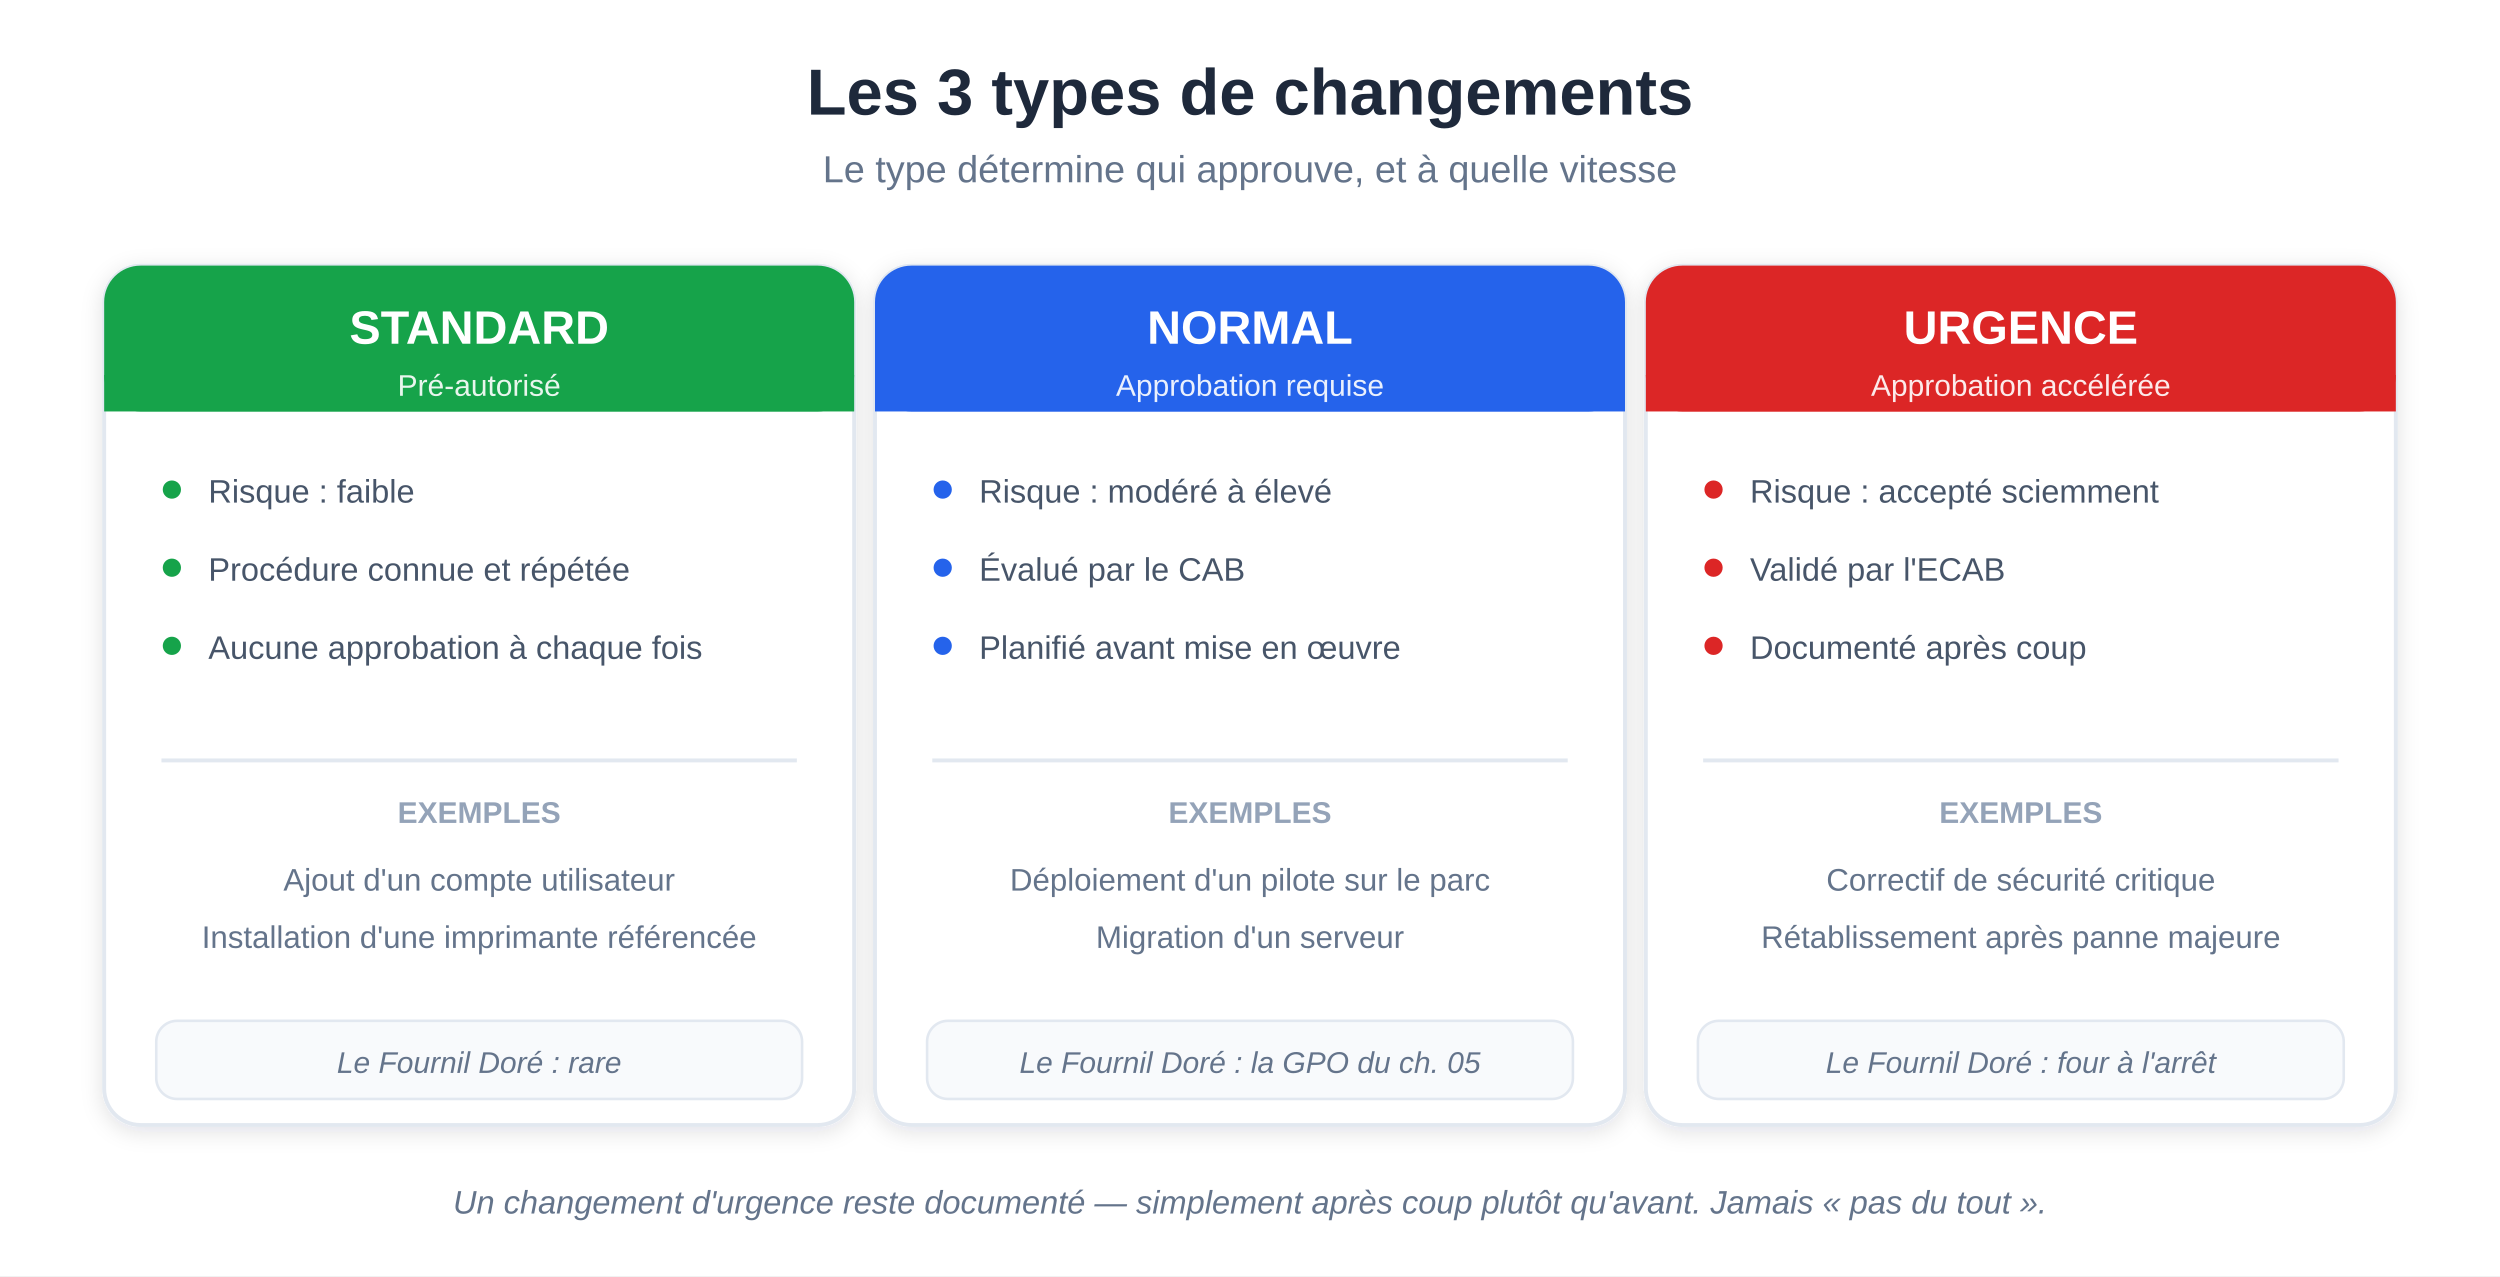
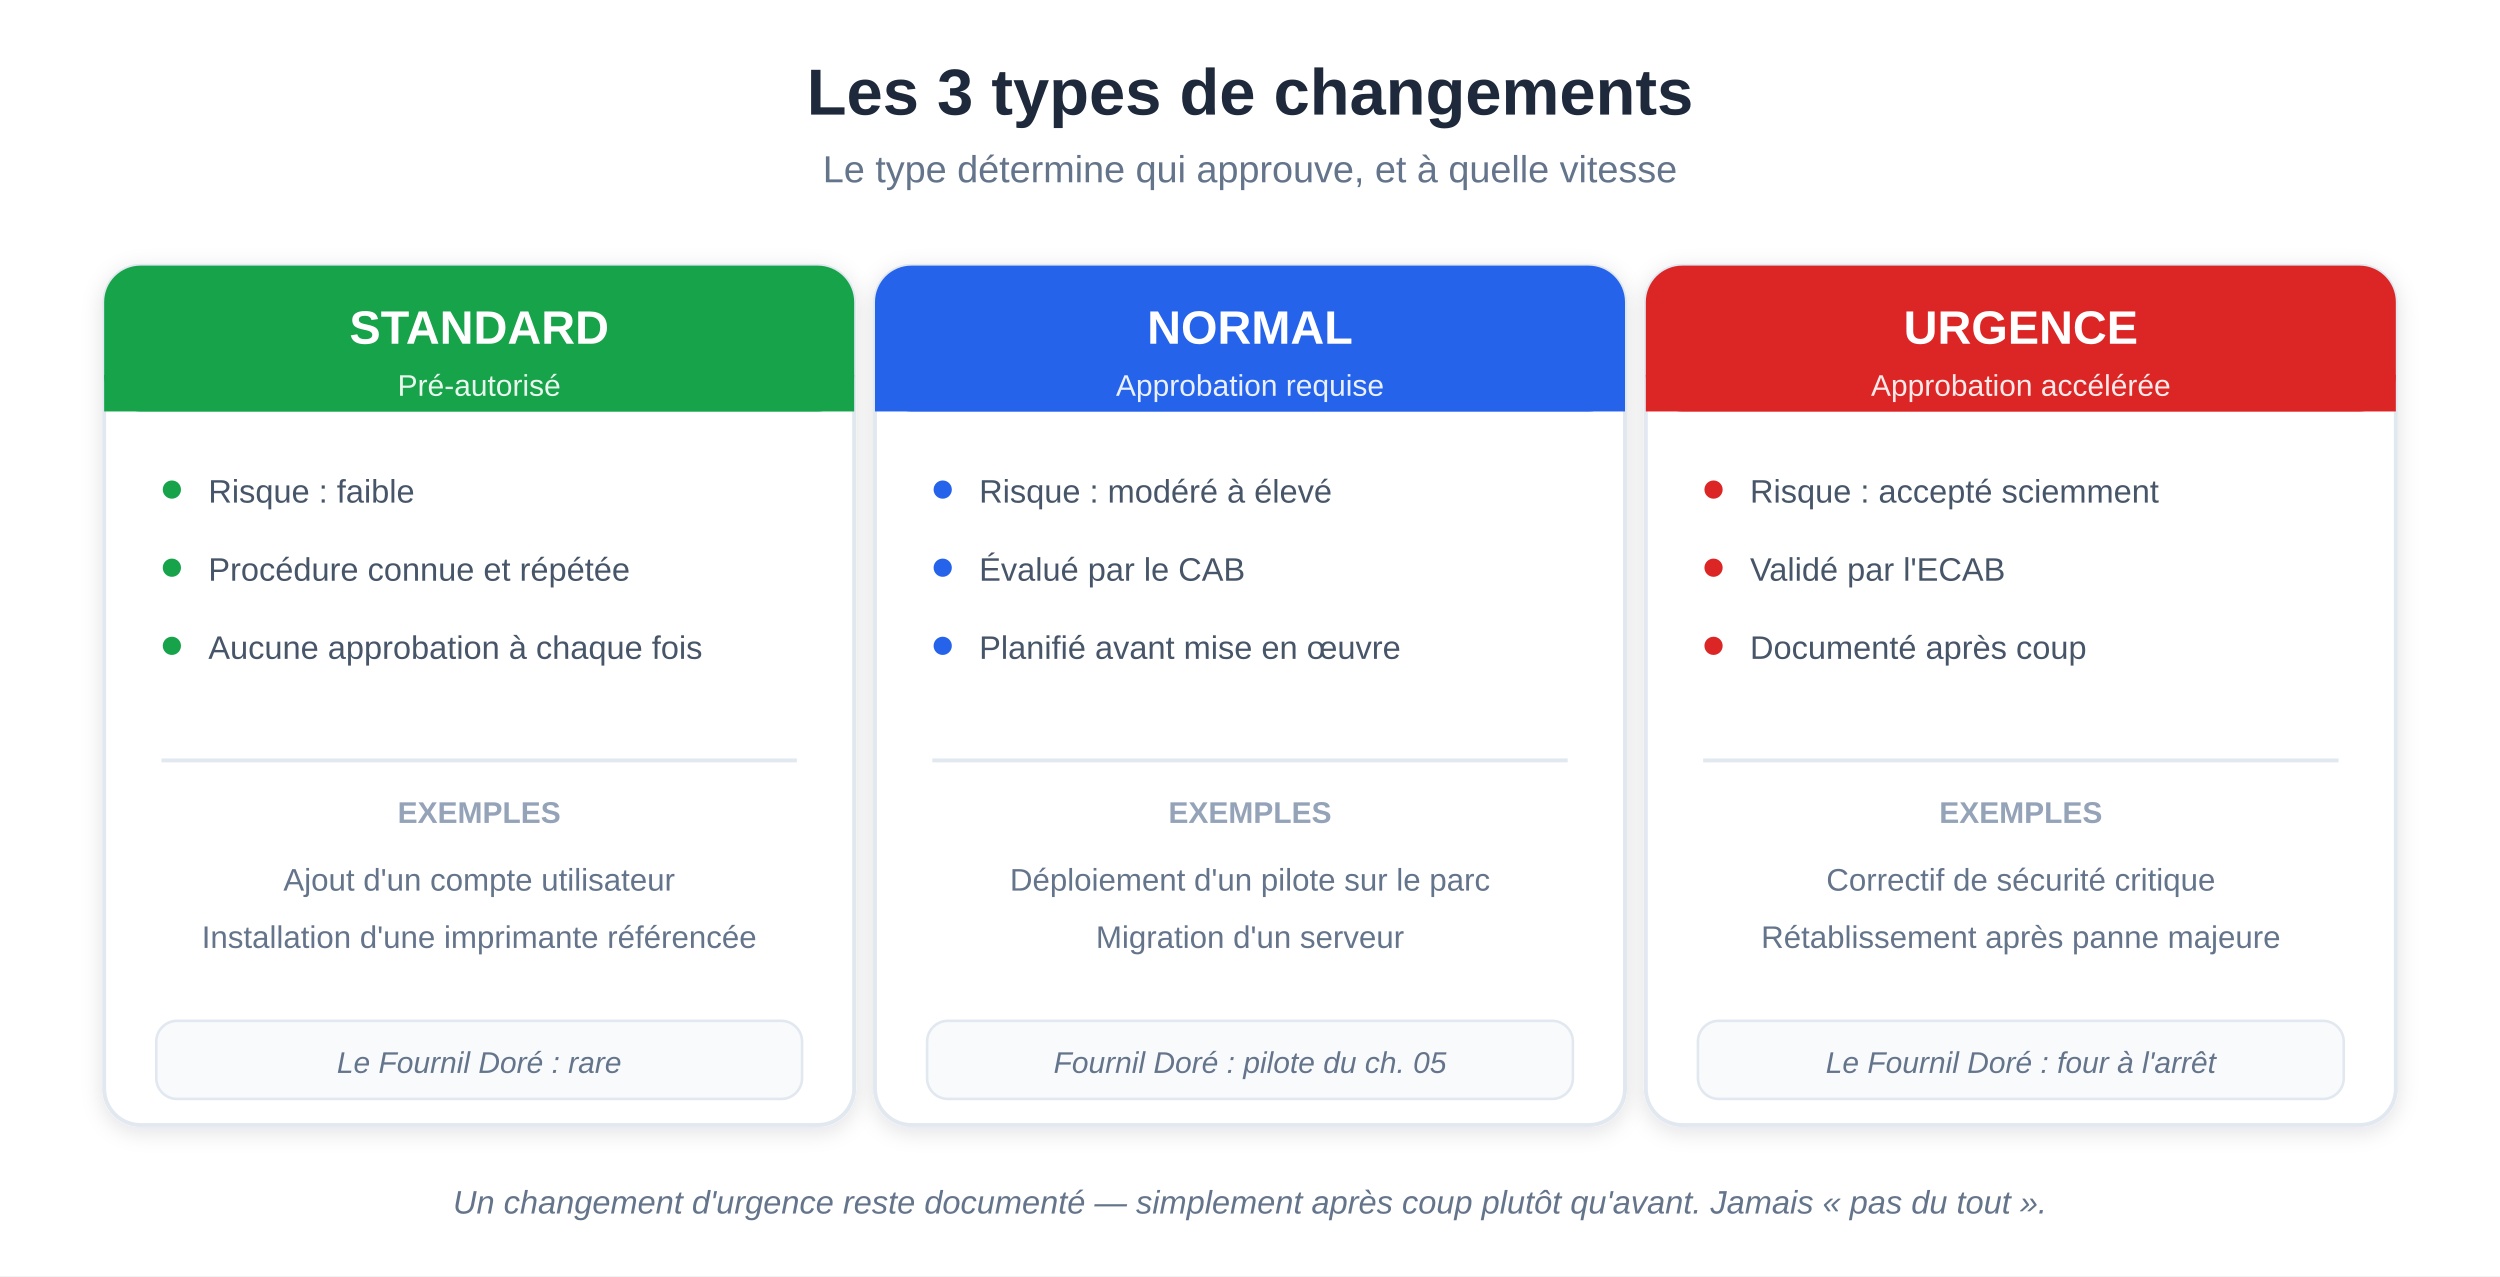
<svg xmlns="http://www.w3.org/2000/svg" viewBox="0 0 960 490" width="960" height="490" font-family="'Segoe UI', Arial, sans-serif">
  <defs>
    <filter id="sh" x="-20%" y="-20%" width="140%" height="140%">
      <feDropShadow dx="0" dy="2" stdDeviation="4" flood-color="#0f172a" flood-opacity="0.12" />
    </filter>
    <marker id="ab" markerWidth="10" markerHeight="10" refX="8" refY="4" orient="auto">
      <path d="M0,0 L8,4 L0,8 Z" fill="#2563eb" />
    </marker>
    <marker id="ag" markerWidth="10" markerHeight="10" refX="8" refY="4" orient="auto">
      <path d="M0,0 L8,4 L0,8 Z" fill="#16a34a" />
    </marker>
    <marker id="ar" markerWidth="10" markerHeight="10" refX="8" refY="4" orient="auto">
      <path d="M0,0 L8,4 L0,8 Z" fill="#dc2626" />
    </marker>
    <marker id="aa" markerWidth="10" markerHeight="10" refX="8" refY="4" orient="auto">
      <path d="M0,0 L8,4 L0,8 Z" fill="#d97706" />
    </marker>
  </defs>
  <rect width="960" height="490" fill="#ffffff" />
  <text x="480" y="44" text-anchor="middle" font-size="25" font-weight="700" fill="#1e293b">Les 3 types de changements</text>
  <text x="480" y="70" text-anchor="middle" font-size="14.5" fill="#64748b">Le type détermine qui approuve, et à quelle vitesse</text>
  <rect x="40" y="102" width="288" height="330" rx="14" fill="#ffffff" stroke="#e2e8f0" stroke-width="1.5" filter="url(#sh)" />
  <rect x="40" y="102" width="288" height="56" rx="14" fill="#16a34a" />
  <rect x="40" y="144" width="288" height="14" fill="#16a34a" />
  <text x="184" y="132" text-anchor="middle" font-size="18" font-weight="700" fill="#ffffff">STANDARD</text>
  <text x="184" y="152" text-anchor="middle" font-size="11.5" fill="#ffffff" opacity="0.9">Pré-autorisé</text>
  <circle cx="66" cy="188" r="3.5" fill="#16a34a" />
  <text x="80" y="193" font-size="12.5" fill="#475569">Risque : faible</text>
  <circle cx="66" cy="218" r="3.5" fill="#16a34a" />
  <text x="80" y="223" font-size="12.5" fill="#475569">Procédure connue et répétée</text>
  <circle cx="66" cy="248" r="3.5" fill="#16a34a" />
  <text x="80" y="253" font-size="12.5" fill="#475569">Aucune approbation à chaque fois</text>
  <line x1="62" y1="292" x2="306" y2="292" stroke="#e2e8f0" stroke-width="1.5" />
  <text x="184" y="316" text-anchor="middle" font-size="11.5" font-weight="700" fill="#94a3b8">EXEMPLES</text>
  <text x="184" y="342" text-anchor="middle" font-size="12" fill="#64748b">Ajout d'un compte utilisateur</text>
  <text x="184" y="364" text-anchor="middle" font-size="12" fill="#64748b">Installation d'une imprimante référencée</text>
  <rect x="60" y="392" width="248" height="30" rx="8" fill="#f8fafc" stroke="#e2e8f0" />
  <text x="184" y="412" text-anchor="middle" font-size="11.5" font-style="italic" fill="#64748b">Le Fournil Doré : rare</text>
  <rect x="336" y="102" width="288" height="330" rx="14" fill="#ffffff" stroke="#e2e8f0" stroke-width="1.5" filter="url(#sh)" />
  <rect x="336" y="102" width="288" height="56" rx="14" fill="#2563eb" />
  <rect x="336" y="144" width="288" height="14" fill="#2563eb" />
  <text x="480" y="132" text-anchor="middle" font-size="18" font-weight="700" fill="#ffffff">NORMAL</text>
  <text x="480" y="152" text-anchor="middle" font-size="11.5" fill="#ffffff" opacity="0.9">Approbation requise</text>
  <circle cx="362" cy="188" r="3.5" fill="#2563eb" />
  <text x="376" y="193" font-size="12.5" fill="#475569">Risque : modéré à élevé</text>
  <circle cx="362" cy="218" r="3.5" fill="#2563eb" />
  <text x="376" y="223" font-size="12.5" fill="#475569">Évalué par le CAB</text>
  <circle cx="362" cy="248" r="3.5" fill="#2563eb" />
  <text x="376" y="253" font-size="12.5" fill="#475569">Planifié avant mise en œuvre</text>
  <line x1="358" y1="292" x2="602" y2="292" stroke="#e2e8f0" stroke-width="1.5" />
  <text x="480" y="316" text-anchor="middle" font-size="11.5" font-weight="700" fill="#94a3b8">EXEMPLES</text>
  <text x="480" y="342" text-anchor="middle" font-size="12" fill="#64748b">Déploiement d'un pilote sur le parc</text>
  <text x="480" y="364" text-anchor="middle" font-size="12" fill="#64748b">Migration d'un serveur</text>
  <rect x="356" y="392" width="248" height="30" rx="8" fill="#f8fafc" stroke="#e2e8f0" />
-   <text x="480" y="412" text-anchor="middle" font-size="11.5" font-style="italic" fill="#64748b">Le Fournil Doré : la GPO du ch. 05</text>
+   <text x="480" y="412" text-anchor="middle" font-size="11.5" font-style="italic" fill="#64748b">Fournil Doré : pilote du ch. 05</text>
  <rect x="632" y="102" width="288" height="330" rx="14" fill="#ffffff" stroke="#e2e8f0" stroke-width="1.5" filter="url(#sh)" />
  <rect x="632" y="102" width="288" height="56" rx="14" fill="#dc2626" />
  <rect x="632" y="144" width="288" height="14" fill="#dc2626" />
  <text x="776" y="132" text-anchor="middle" font-size="18" font-weight="700" fill="#ffffff">URGENCE</text>
  <text x="776" y="152" text-anchor="middle" font-size="11.5" fill="#ffffff" opacity="0.9">Approbation accélérée</text>
  <circle cx="658" cy="188" r="3.5" fill="#dc2626" />
  <text x="672" y="193" font-size="12.5" fill="#475569">Risque : accepté sciemment</text>
  <circle cx="658" cy="218" r="3.5" fill="#dc2626" />
  <text x="672" y="223" font-size="12.5" fill="#475569">Validé par l'ECAB</text>
  <circle cx="658" cy="248" r="3.5" fill="#dc2626" />
  <text x="672" y="253" font-size="12.5" fill="#475569">Documenté après coup</text>
  <line x1="654" y1="292" x2="898" y2="292" stroke="#e2e8f0" stroke-width="1.5" />
  <text x="776" y="316" text-anchor="middle" font-size="11.5" font-weight="700" fill="#94a3b8">EXEMPLES</text>
  <text x="776" y="342" text-anchor="middle" font-size="12" fill="#64748b">Correctif de sécurité critique</text>
  <text x="776" y="364" text-anchor="middle" font-size="12" fill="#64748b">Rétablissement après panne majeure</text>
  <rect x="652" y="392" width="248" height="30" rx="8" fill="#f8fafc" stroke="#e2e8f0" />
  <text x="776" y="412" text-anchor="middle" font-size="11.5" font-style="italic" fill="#64748b">Le Fournil Doré : four à l'arrêt</text>
  <text x="480" y="466" text-anchor="middle" font-size="12.5" font-style="italic" fill="#64748b">Un changement d'urgence reste documenté — simplement après coup plutôt qu'avant. Jamais « pas du tout ».</text>
</svg>
